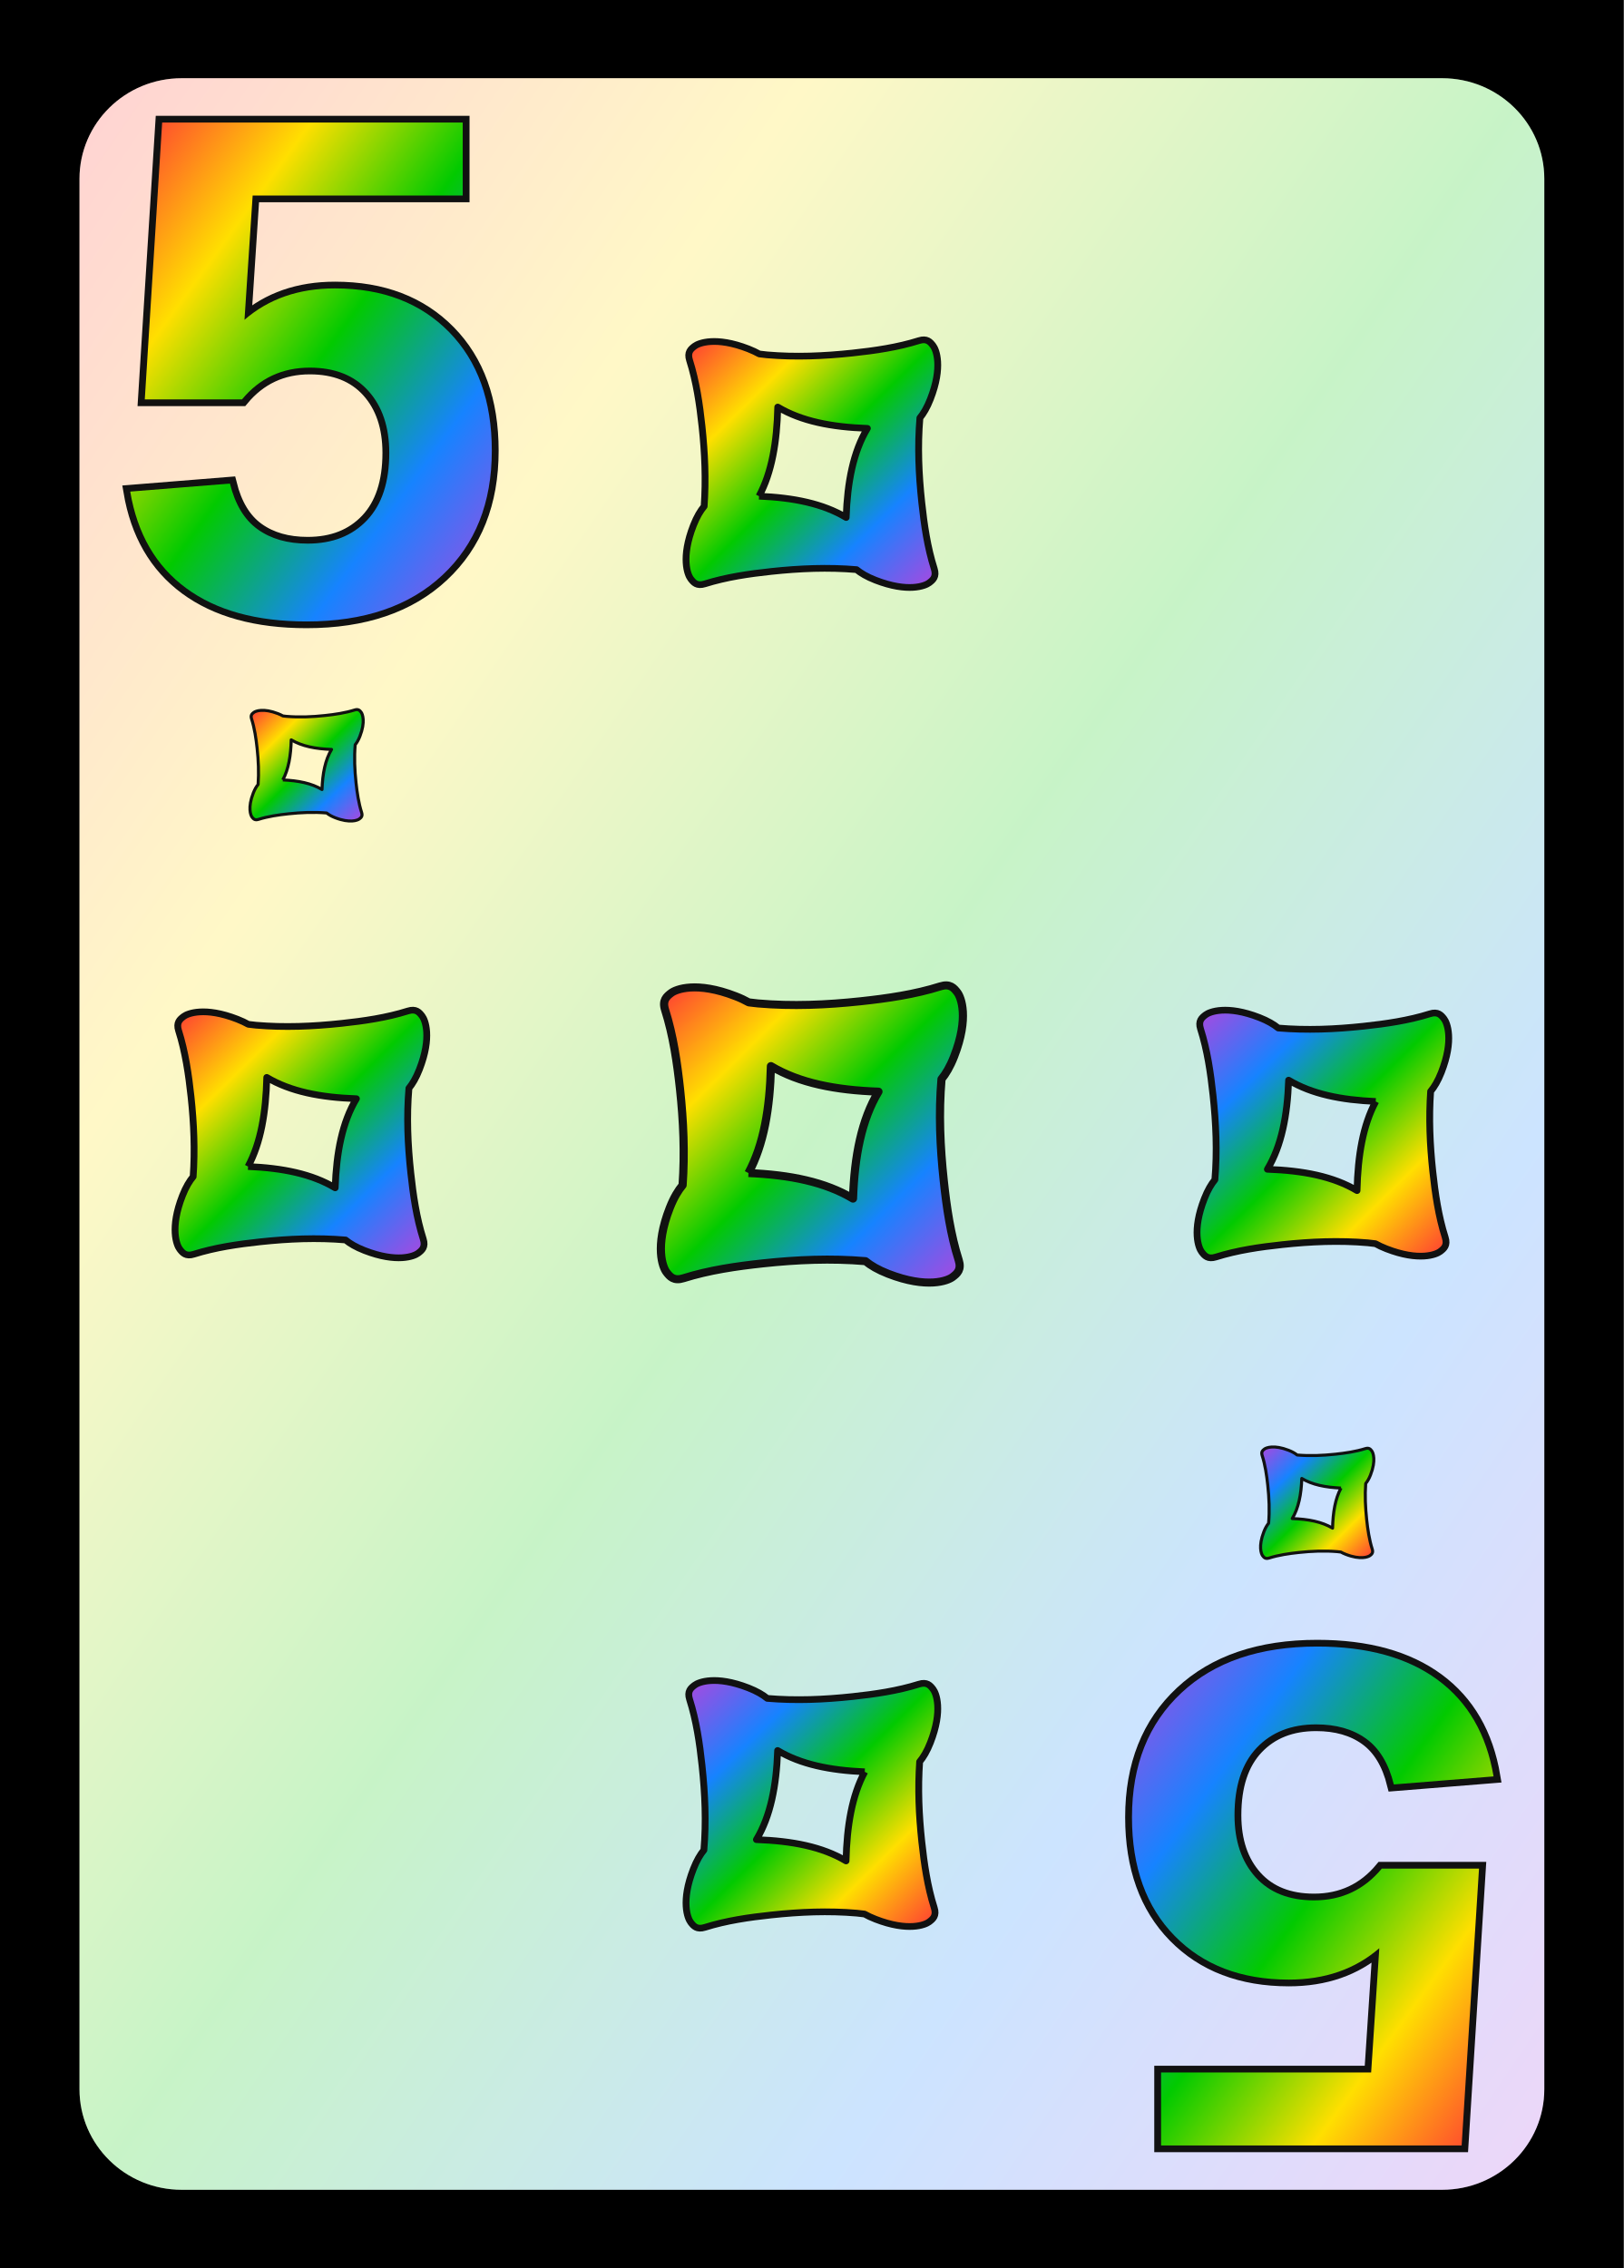
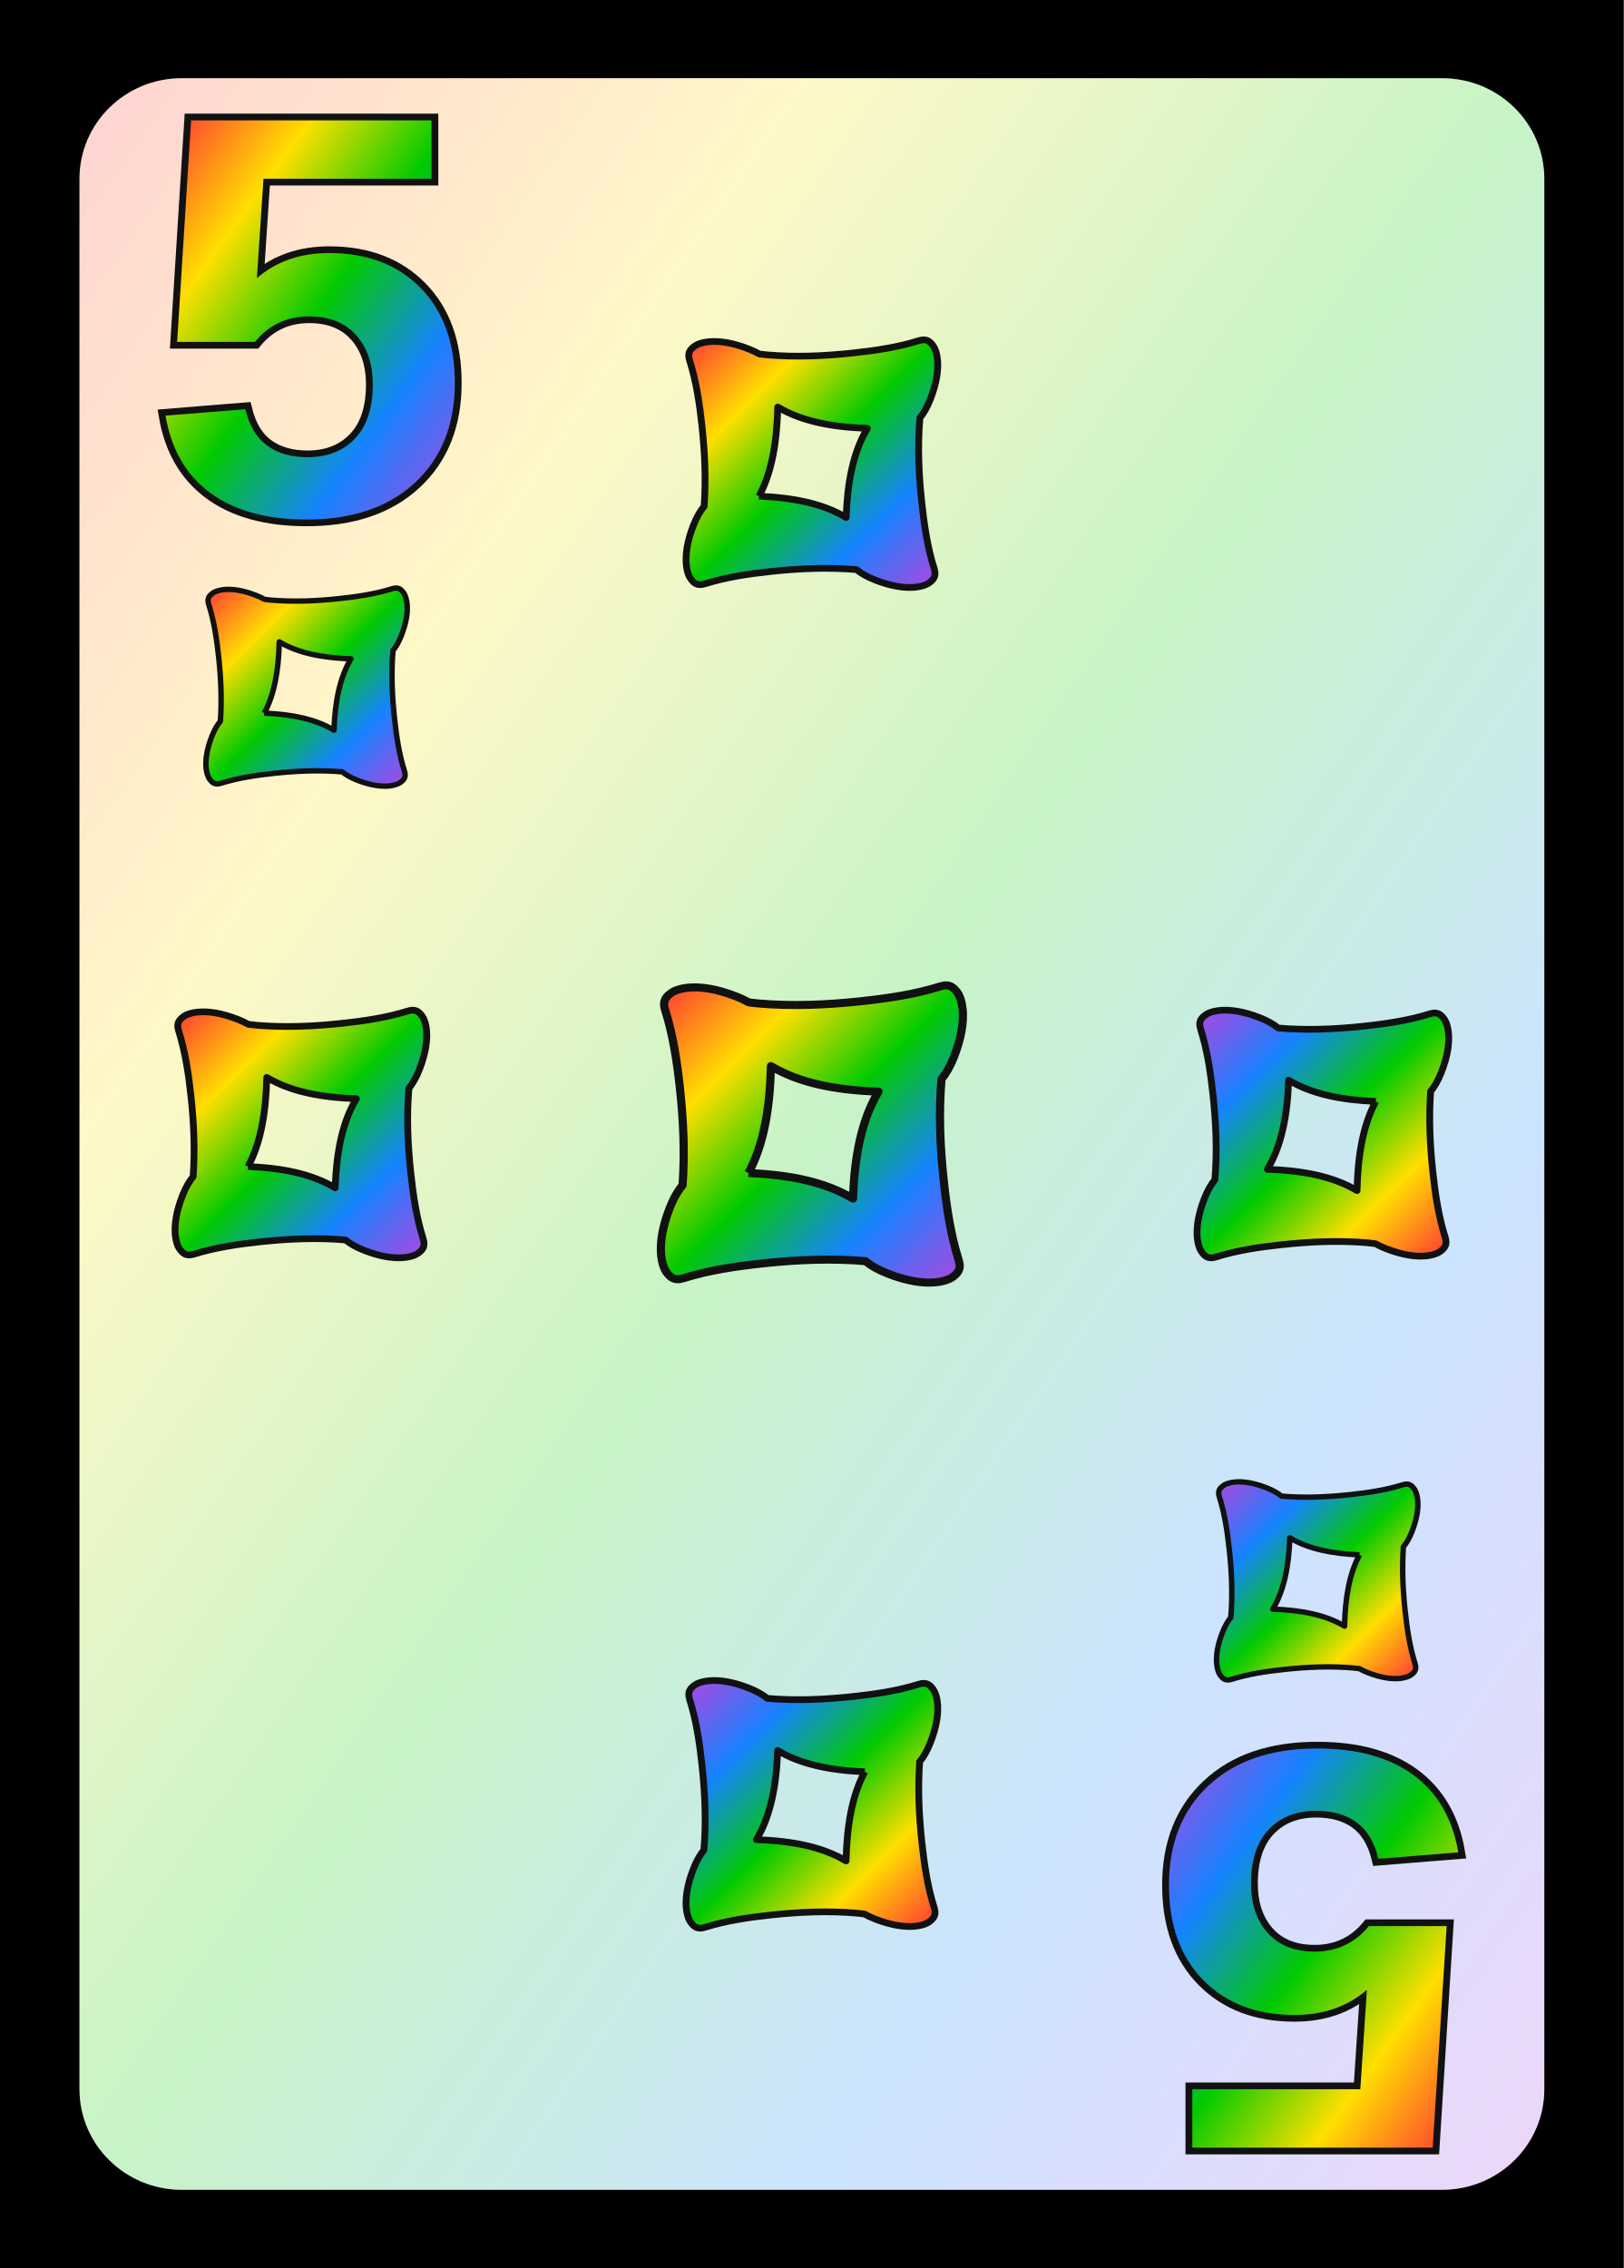
<svg xmlns="http://www.w3.org/2000/svg" width="63mm" height="88mm" viewBox="0 0 286 406" preserveAspectRatio="none" role="img" aria-labelledby="title">
  <defs>
    <linearGradient id="rainbow" x1="0" y1="0" x2="1" y2="1">
      <stop offset="0" stop-color="#ff3535" />
      <stop offset=".25" stop-color="#ffdf00" />
      <stop offset=".5" stop-color="#02ca00" />
      <stop offset=".75" stop-color="#1683ff" />
      <stop offset="1" stop-color="#ae46df" />
    </linearGradient>
  </defs>
  <rect width="286" height="406" fill="#000" />
  <rect x="14" y="14" width="258" height="378" rx="18" fill="white" />
  <rect x="14" y="14" width="258" height="378" rx="18" fill="url(#rainbow)" fill-opacity="0.22" />
-   <text x="19" y="110" font-family="Arial,Helvetica,sans-serif" font-size="128" font-weight="700" fill="url(#rainbow)" stroke="#111" stroke-width="2.4" paint-order="stroke fill">5</text>
+   <text x="26" y="92" font-family="Arial,Helvetica,sans-serif" font-size="102.4" font-weight="700" fill="url(#rainbow)" stroke="#111" stroke-width="2.4" paint-order="stroke fill">5</text>
  <g class="corner-suit-icon">
-     <g transform="translate(54 137) rotate(0) scale(0.18)">
+     <g transform="translate(54 123) rotate(0) scale(0.32)">
      <path d="M-23.281 14.563C-17.64 3.904 -15.397 -9.591 -15.033 -25.325C-4.63 -18.997 8.713 -16.345 24.43 -15.792C18.217 -5.273 15.623 8.216 15.083 24.097C4.925 17.896 -8.029 15.206 -23.281 14.563M48.383 17.425C47.039 4.788 46.493 -7.81 47.56 -20.479C49.118 -22.406 50.708 -25.083 52.159 -28.855C57.788 -43.425 54.691 -51.019 53.39 -52.761C52.09 -54.51 50.664 -56.189 47.127 -55.057C37.729 -52.042 27.659 -50.567 17.878 -49.505C5.339 -48.144 -7.174 -47.584 -19.763 -48.691C-20.856 -48.786 -22.012 -48.932 -23.168 -49.092C-24.538 -49.874 -26.121 -50.644 -27.986 -51.381C-42.378 -57.073 -49.879 -53.938 -51.6 -52.621C-53.328 -51.305 -54.986 -49.861 -53.868 -46.287C-50.891 -36.773 -49.433 -26.572 -48.384 -16.682C-47.121 -4.758 -46.612 7.141 -47.448 19.085C-49.044 21.018 -50.671 23.727 -52.16 27.588C-57.788 42.158 -54.691 49.758 -53.385 51.501C-52.084 53.249 -50.664 54.928 -47.128 53.79C-37.73 50.782 -27.66 49.3 -17.885 48.238C-5.371 46.883 7.111 46.33 19.656 47.424C21.566 49.014 24.223 50.636 27.98 52.124C42.372 57.816 49.879 54.681 51.594 53.364C53.327 52.047 54.98 50.604 53.868 47.03C50.884 37.516 49.426 27.314 48.383 17.425Z" fill="url(#rainbow)" stroke="#111" stroke-width="3" stroke-linejoin="round" />
    </g>
  </g>
  <g transform="translate(286 406) rotate(180)">
-     <text x="19" y="110" font-family="Arial,Helvetica,sans-serif" font-size="128" font-weight="700" fill="url(#rainbow)" stroke="#111" stroke-width="2.4" paint-order="stroke fill">5</text>
+     <text x="26" y="92" font-family="Arial,Helvetica,sans-serif" font-size="102.4" font-weight="700" fill="url(#rainbow)" stroke="#111" stroke-width="2.4" paint-order="stroke fill">5</text>
    <g class="corner-suit-icon">
-       <g transform="translate(54 137) rotate(0) scale(0.18)">
+       <g transform="translate(54 123) rotate(0) scale(0.32)">
        <path d="M-23.281 14.563C-17.64 3.904 -15.397 -9.591 -15.033 -25.325C-4.63 -18.997 8.713 -16.345 24.43 -15.792C18.217 -5.273 15.623 8.216 15.083 24.097C4.925 17.896 -8.029 15.206 -23.281 14.563M48.383 17.425C47.039 4.788 46.493 -7.81 47.56 -20.479C49.118 -22.406 50.708 -25.083 52.159 -28.855C57.788 -43.425 54.691 -51.019 53.39 -52.761C52.09 -54.51 50.664 -56.189 47.127 -55.057C37.729 -52.042 27.659 -50.567 17.878 -49.505C5.339 -48.144 -7.174 -47.584 -19.763 -48.691C-20.856 -48.786 -22.012 -48.932 -23.168 -49.092C-24.538 -49.874 -26.121 -50.644 -27.986 -51.381C-42.378 -57.073 -49.879 -53.938 -51.6 -52.621C-53.328 -51.305 -54.986 -49.861 -53.868 -46.287C-50.891 -36.773 -49.433 -26.572 -48.384 -16.682C-47.121 -4.758 -46.612 7.141 -47.448 19.085C-49.044 21.018 -50.671 23.727 -52.16 27.588C-57.788 42.158 -54.691 49.758 -53.385 51.501C-52.084 53.249 -50.664 54.928 -47.128 53.79C-37.73 50.782 -27.66 49.3 -17.885 48.238C-5.371 46.883 7.111 46.33 19.656 47.424C21.566 49.014 24.223 50.636 27.98 52.124C42.372 57.816 49.879 54.681 51.594 53.364C53.327 52.047 54.98 50.604 53.868 47.03C50.884 37.516 49.426 27.314 48.383 17.425Z" fill="url(#rainbow)" stroke="#111" stroke-width="3" stroke-linejoin="round" />
      </g>
    </g>
  </g>
  <g transform="translate(143 83) rotate(0) scale(0.4)">
    <path d="M-23.281 14.563C-17.64 3.904 -15.397 -9.591 -15.033 -25.325C-4.63 -18.997 8.713 -16.345 24.43 -15.792C18.217 -5.273 15.623 8.216 15.083 24.097C4.925 17.896 -8.029 15.206 -23.281 14.563M48.383 17.425C47.039 4.788 46.493 -7.81 47.56 -20.479C49.118 -22.406 50.708 -25.083 52.159 -28.855C57.788 -43.425 54.691 -51.019 53.39 -52.761C52.09 -54.51 50.664 -56.189 47.127 -55.057C37.729 -52.042 27.659 -50.567 17.878 -49.505C5.339 -48.144 -7.174 -47.584 -19.763 -48.691C-20.856 -48.786 -22.012 -48.932 -23.168 -49.092C-24.538 -49.874 -26.121 -50.644 -27.986 -51.381C-42.378 -57.073 -49.879 -53.938 -51.6 -52.621C-53.328 -51.305 -54.986 -49.861 -53.868 -46.287C-50.891 -36.773 -49.433 -26.572 -48.384 -16.682C-47.121 -4.758 -46.612 7.141 -47.448 19.085C-49.044 21.018 -50.671 23.727 -52.16 27.588C-57.788 42.158 -54.691 49.758 -53.385 51.501C-52.084 53.249 -50.664 54.928 -47.128 53.79C-37.73 50.782 -27.66 49.3 -17.885 48.238C-5.371 46.883 7.111 46.33 19.656 47.424C21.566 49.014 24.223 50.636 27.98 52.124C42.372 57.816 49.879 54.681 51.594 53.364C53.327 52.047 54.98 50.604 53.868 47.03C50.884 37.516 49.426 27.314 48.383 17.425Z" fill="url(#rainbow)" stroke="#111" stroke-width="3" stroke-linejoin="round" />
  </g>
  <g transform="translate(143 323) rotate(180) scale(0.4)">
    <path d="M-23.281 14.563C-17.64 3.904 -15.397 -9.591 -15.033 -25.325C-4.63 -18.997 8.713 -16.345 24.43 -15.792C18.217 -5.273 15.623 8.216 15.083 24.097C4.925 17.896 -8.029 15.206 -23.281 14.563M48.383 17.425C47.039 4.788 46.493 -7.81 47.56 -20.479C49.118 -22.406 50.708 -25.083 52.159 -28.855C57.788 -43.425 54.691 -51.019 53.39 -52.761C52.09 -54.51 50.664 -56.189 47.127 -55.057C37.729 -52.042 27.659 -50.567 17.878 -49.505C5.339 -48.144 -7.174 -47.584 -19.763 -48.691C-20.856 -48.786 -22.012 -48.932 -23.168 -49.092C-24.538 -49.874 -26.121 -50.644 -27.986 -51.381C-42.378 -57.073 -49.879 -53.938 -51.6 -52.621C-53.328 -51.305 -54.986 -49.861 -53.868 -46.287C-50.891 -36.773 -49.433 -26.572 -48.384 -16.682C-47.121 -4.758 -46.612 7.141 -47.448 19.085C-49.044 21.018 -50.671 23.727 -52.16 27.588C-57.788 42.158 -54.691 49.758 -53.385 51.501C-52.084 53.249 -50.664 54.928 -47.128 53.79C-37.73 50.782 -27.66 49.3 -17.885 48.238C-5.371 46.883 7.111 46.33 19.656 47.424C21.566 49.014 24.223 50.636 27.98 52.124C42.372 57.816 49.879 54.681 51.594 53.364C53.327 52.047 54.98 50.604 53.868 47.03C50.884 37.516 49.426 27.314 48.383 17.425Z" fill="url(#rainbow)" stroke="#111" stroke-width="3" stroke-linejoin="round" />
  </g>
  <g transform="translate(53 203) rotate(0) scale(0.4)">
    <path d="M-23.281 14.563C-17.64 3.904 -15.397 -9.591 -15.033 -25.325C-4.63 -18.997 8.713 -16.345 24.43 -15.792C18.217 -5.273 15.623 8.216 15.083 24.097C4.925 17.896 -8.029 15.206 -23.281 14.563M48.383 17.425C47.039 4.788 46.493 -7.81 47.56 -20.479C49.118 -22.406 50.708 -25.083 52.159 -28.855C57.788 -43.425 54.691 -51.019 53.39 -52.761C52.09 -54.51 50.664 -56.189 47.127 -55.057C37.729 -52.042 27.659 -50.567 17.878 -49.505C5.339 -48.144 -7.174 -47.584 -19.763 -48.691C-20.856 -48.786 -22.012 -48.932 -23.168 -49.092C-24.538 -49.874 -26.121 -50.644 -27.986 -51.381C-42.378 -57.073 -49.879 -53.938 -51.6 -52.621C-53.328 -51.305 -54.986 -49.861 -53.868 -46.287C-50.891 -36.773 -49.433 -26.572 -48.384 -16.682C-47.121 -4.758 -46.612 7.141 -47.448 19.085C-49.044 21.018 -50.671 23.727 -52.16 27.588C-57.788 42.158 -54.691 49.758 -53.385 51.501C-52.084 53.249 -50.664 54.928 -47.128 53.79C-37.73 50.782 -27.66 49.3 -17.885 48.238C-5.371 46.883 7.111 46.33 19.656 47.424C21.566 49.014 24.223 50.636 27.98 52.124C42.372 57.816 49.879 54.681 51.594 53.364C53.327 52.047 54.98 50.604 53.868 47.03C50.884 37.516 49.426 27.314 48.383 17.425Z" fill="url(#rainbow)" stroke="#111" stroke-width="3" stroke-linejoin="round" />
  </g>
  <g transform="translate(233 203) rotate(180) scale(0.4)">
    <path d="M-23.281 14.563C-17.64 3.904 -15.397 -9.591 -15.033 -25.325C-4.63 -18.997 8.713 -16.345 24.43 -15.792C18.217 -5.273 15.623 8.216 15.083 24.097C4.925 17.896 -8.029 15.206 -23.281 14.563M48.383 17.425C47.039 4.788 46.493 -7.81 47.56 -20.479C49.118 -22.406 50.708 -25.083 52.159 -28.855C57.788 -43.425 54.691 -51.019 53.39 -52.761C52.09 -54.51 50.664 -56.189 47.127 -55.057C37.729 -52.042 27.659 -50.567 17.878 -49.505C5.339 -48.144 -7.174 -47.584 -19.763 -48.691C-20.856 -48.786 -22.012 -48.932 -23.168 -49.092C-24.538 -49.874 -26.121 -50.644 -27.986 -51.381C-42.378 -57.073 -49.879 -53.938 -51.6 -52.621C-53.328 -51.305 -54.986 -49.861 -53.868 -46.287C-50.891 -36.773 -49.433 -26.572 -48.384 -16.682C-47.121 -4.758 -46.612 7.141 -47.448 19.085C-49.044 21.018 -50.671 23.727 -52.16 27.588C-57.788 42.158 -54.691 49.758 -53.385 51.501C-52.084 53.249 -50.664 54.928 -47.128 53.79C-37.73 50.782 -27.66 49.3 -17.885 48.238C-5.371 46.883 7.111 46.33 19.656 47.424C21.566 49.014 24.223 50.636 27.98 52.124C42.372 57.816 49.879 54.681 51.594 53.364C53.327 52.047 54.98 50.604 53.868 47.03C50.884 37.516 49.426 27.314 48.383 17.425Z" fill="url(#rainbow)" stroke="#111" stroke-width="3" stroke-linejoin="round" />
  </g>
  <g transform="translate(143 203) rotate(0) scale(0.48)">
    <path d="M-23.281 14.563C-17.64 3.904 -15.397 -9.591 -15.033 -25.325C-4.63 -18.997 8.713 -16.345 24.43 -15.792C18.217 -5.273 15.623 8.216 15.083 24.097C4.925 17.896 -8.029 15.206 -23.281 14.563M48.383 17.425C47.039 4.788 46.493 -7.81 47.56 -20.479C49.118 -22.406 50.708 -25.083 52.159 -28.855C57.788 -43.425 54.691 -51.019 53.39 -52.761C52.09 -54.51 50.664 -56.189 47.127 -55.057C37.729 -52.042 27.659 -50.567 17.878 -49.505C5.339 -48.144 -7.174 -47.584 -19.763 -48.691C-20.856 -48.786 -22.012 -48.932 -23.168 -49.092C-24.538 -49.874 -26.121 -50.644 -27.986 -51.381C-42.378 -57.073 -49.879 -53.938 -51.6 -52.621C-53.328 -51.305 -54.986 -49.861 -53.868 -46.287C-50.891 -36.773 -49.433 -26.572 -48.384 -16.682C-47.121 -4.758 -46.612 7.141 -47.448 19.085C-49.044 21.018 -50.671 23.727 -52.16 27.588C-57.788 42.158 -54.691 49.758 -53.385 51.501C-52.084 53.249 -50.664 54.928 -47.128 53.79C-37.73 50.782 -27.66 49.3 -17.885 48.238C-5.371 46.883 7.111 46.33 19.656 47.424C21.566 49.014 24.223 50.636 27.98 52.124C42.372 57.816 49.879 54.681 51.594 53.364C53.327 52.047 54.98 50.604 53.868 47.03C50.884 37.516 49.426 27.314 48.383 17.425Z" fill="url(#rainbow)" stroke="#111" stroke-width="3" stroke-linejoin="round" />
  </g>
</svg>
